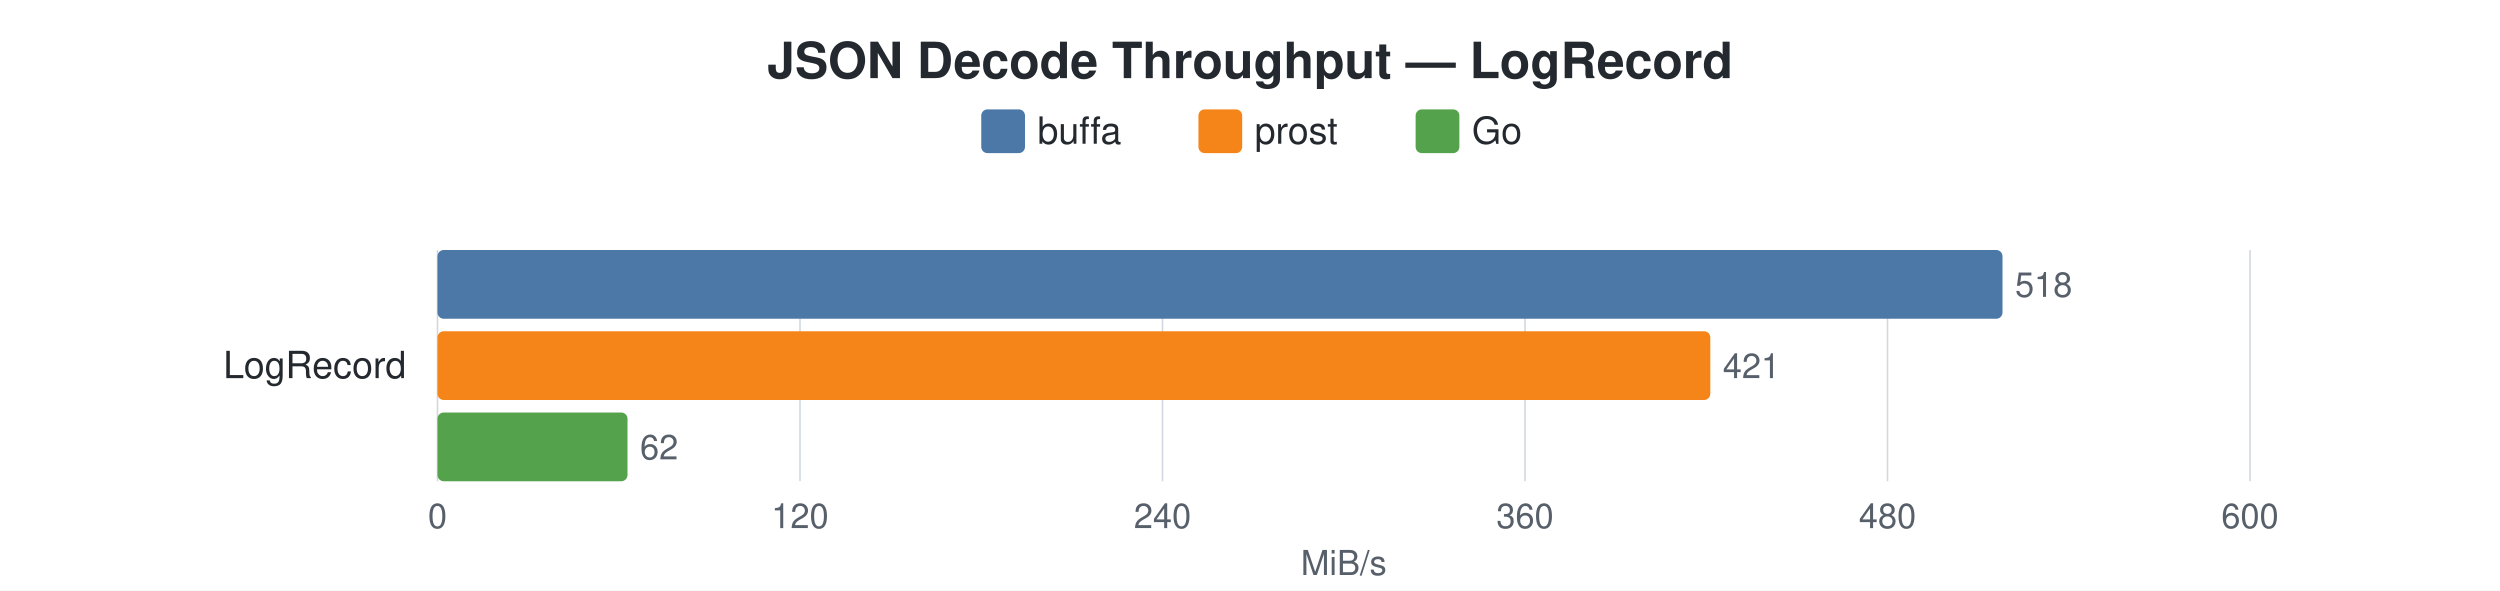
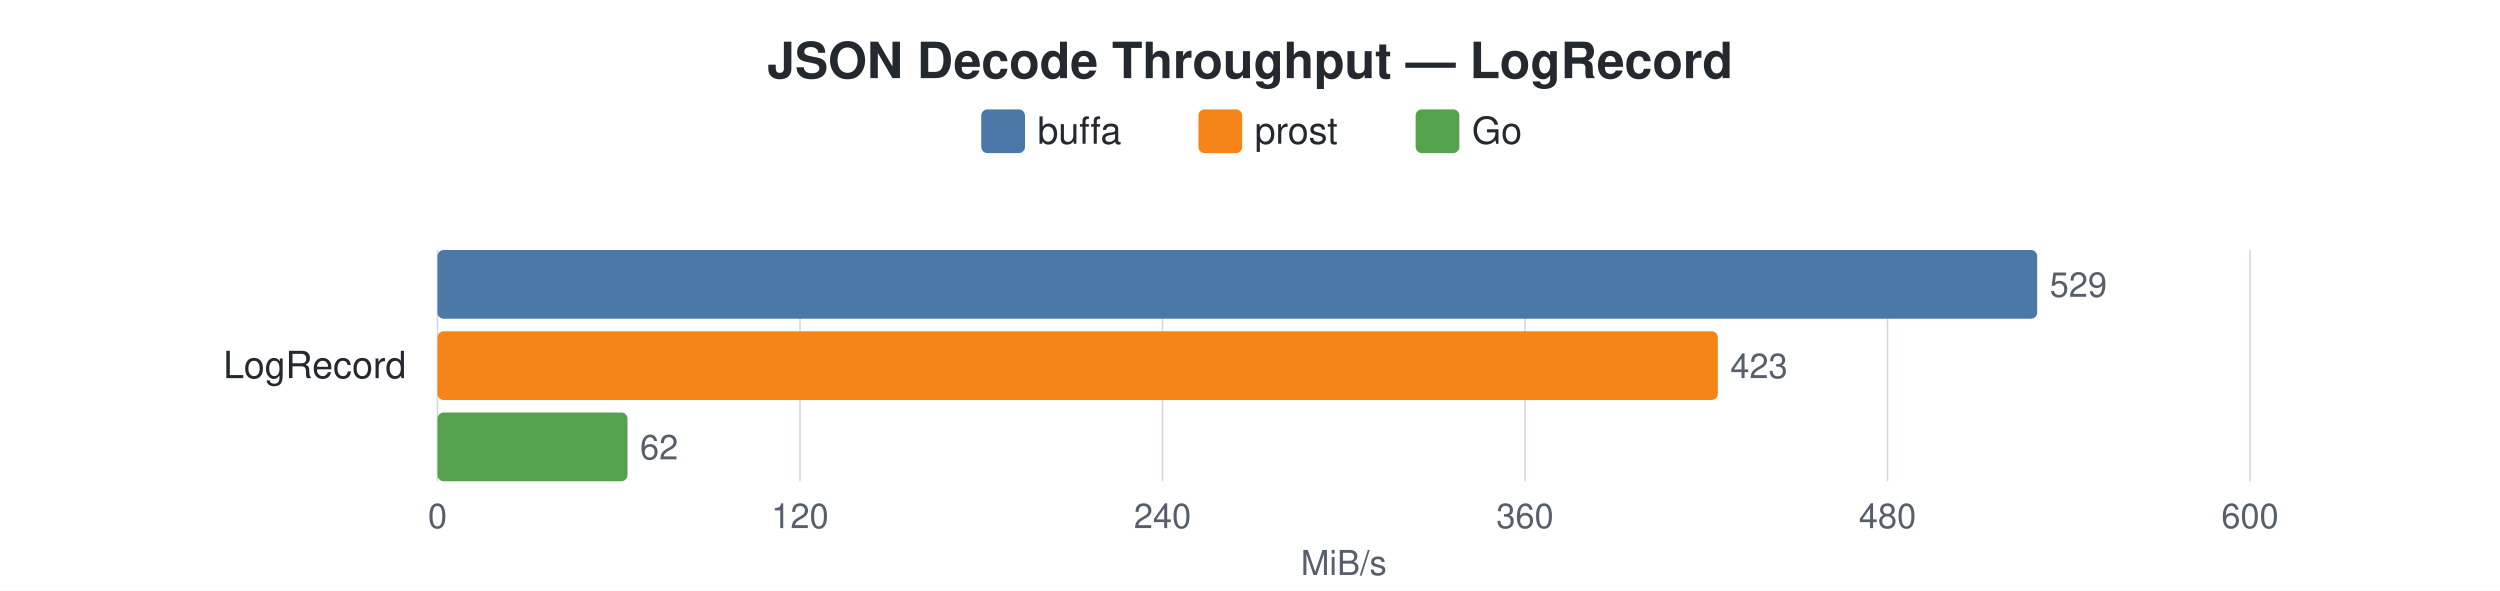
<svg xmlns="http://www.w3.org/2000/svg" width="800" height="189" viewBox="0 0 800 189">
  <style>
    text { font-family: -apple-system, BlinkMacSystemFont, "Segoe UI", Helvetica, Arial, sans-serif; }
    .title { font-size: 16px; font-weight: 600; fill: #24292f; }
    .label { font-size: 12px; fill: #24292f; }
    .value { font-size: 11px; fill: #57606a; }
    .axis-label { font-size: 11px; fill: #57606a; }
    .legend-text { font-size: 12px; fill: #24292f; }
    .grid { stroke: #d0d7de; stroke-width: 0.5; }
  </style>
  <rect width="100%" height="100%" fill="white" />
  <text x="400.0" y="25" text-anchor="middle" class="title">JSON Decode Throughput — LogRecord</text>
  <rect x="314" y="35" width="14" height="14" rx="2" fill="#4C78A8" />
  <text x="332" y="46" class="legend-text">buffa</text>
  <rect x="383.5" y="35" width="14" height="14" rx="2" fill="#F58518" />
  <text x="401.5" y="46" class="legend-text">prost</text>
  <rect x="453" y="35" width="14" height="14" rx="2" fill="#54A24B" />
  <text x="471" y="46" class="legend-text">Go</text>
  <line x1="140.0" y1="80" x2="140.0" y2="154" class="grid" />
  <text x="140.0" y="169" text-anchor="middle" class="axis-label">0</text>
  <line x1="256.0" y1="80" x2="256.0" y2="154" class="grid" />
  <text x="256.0" y="169" text-anchor="middle" class="axis-label">120</text>
  <line x1="372.0" y1="80" x2="372.0" y2="154" class="grid" />
  <text x="372.0" y="169" text-anchor="middle" class="axis-label">240</text>
  <line x1="488.0" y1="80" x2="488.0" y2="154" class="grid" />
  <text x="488.0" y="169" text-anchor="middle" class="axis-label">360</text>
  <line x1="604.0" y1="80" x2="604.0" y2="154" class="grid" />
  <text x="604.0" y="169" text-anchor="middle" class="axis-label">480</text>
  <line x1="720.0" y1="80" x2="720.0" y2="154" class="grid" />
  <text x="720.0" y="169" text-anchor="middle" class="axis-label">600</text>
  <text x="430.0" y="184" text-anchor="middle" class="axis-label">MiB/s</text>
  <text x="130" y="121.0" text-anchor="end" class="label">LogRecord</text>
-   <rect x="140" y="80.0" width="500.8" height="22" rx="2" fill="#4C78A8" />
-   <text x="644.8" y="95.0" class="value">518</text>
-   <rect x="140" y="106.0" width="407.3" height="22" rx="2" fill="#F58518" />
-   <text x="551.3" y="121.0" class="value">421</text>
+   <rect x="140" y="80.0" width="511.9" height="22" rx="2" fill="#4C78A8" />
+   <text x="655.9" y="95.0" class="value">529</text>
+   <rect x="140" y="106.0" width="409.7" height="22" rx="2" fill="#F58518" />
+   <text x="553.7" y="121.0" class="value">423</text>
  <rect x="140" y="132.0" width="60.8" height="22" rx="2" fill="#54A24B" />
  <text x="204.8" y="147.0" class="value">62</text>
</svg>
